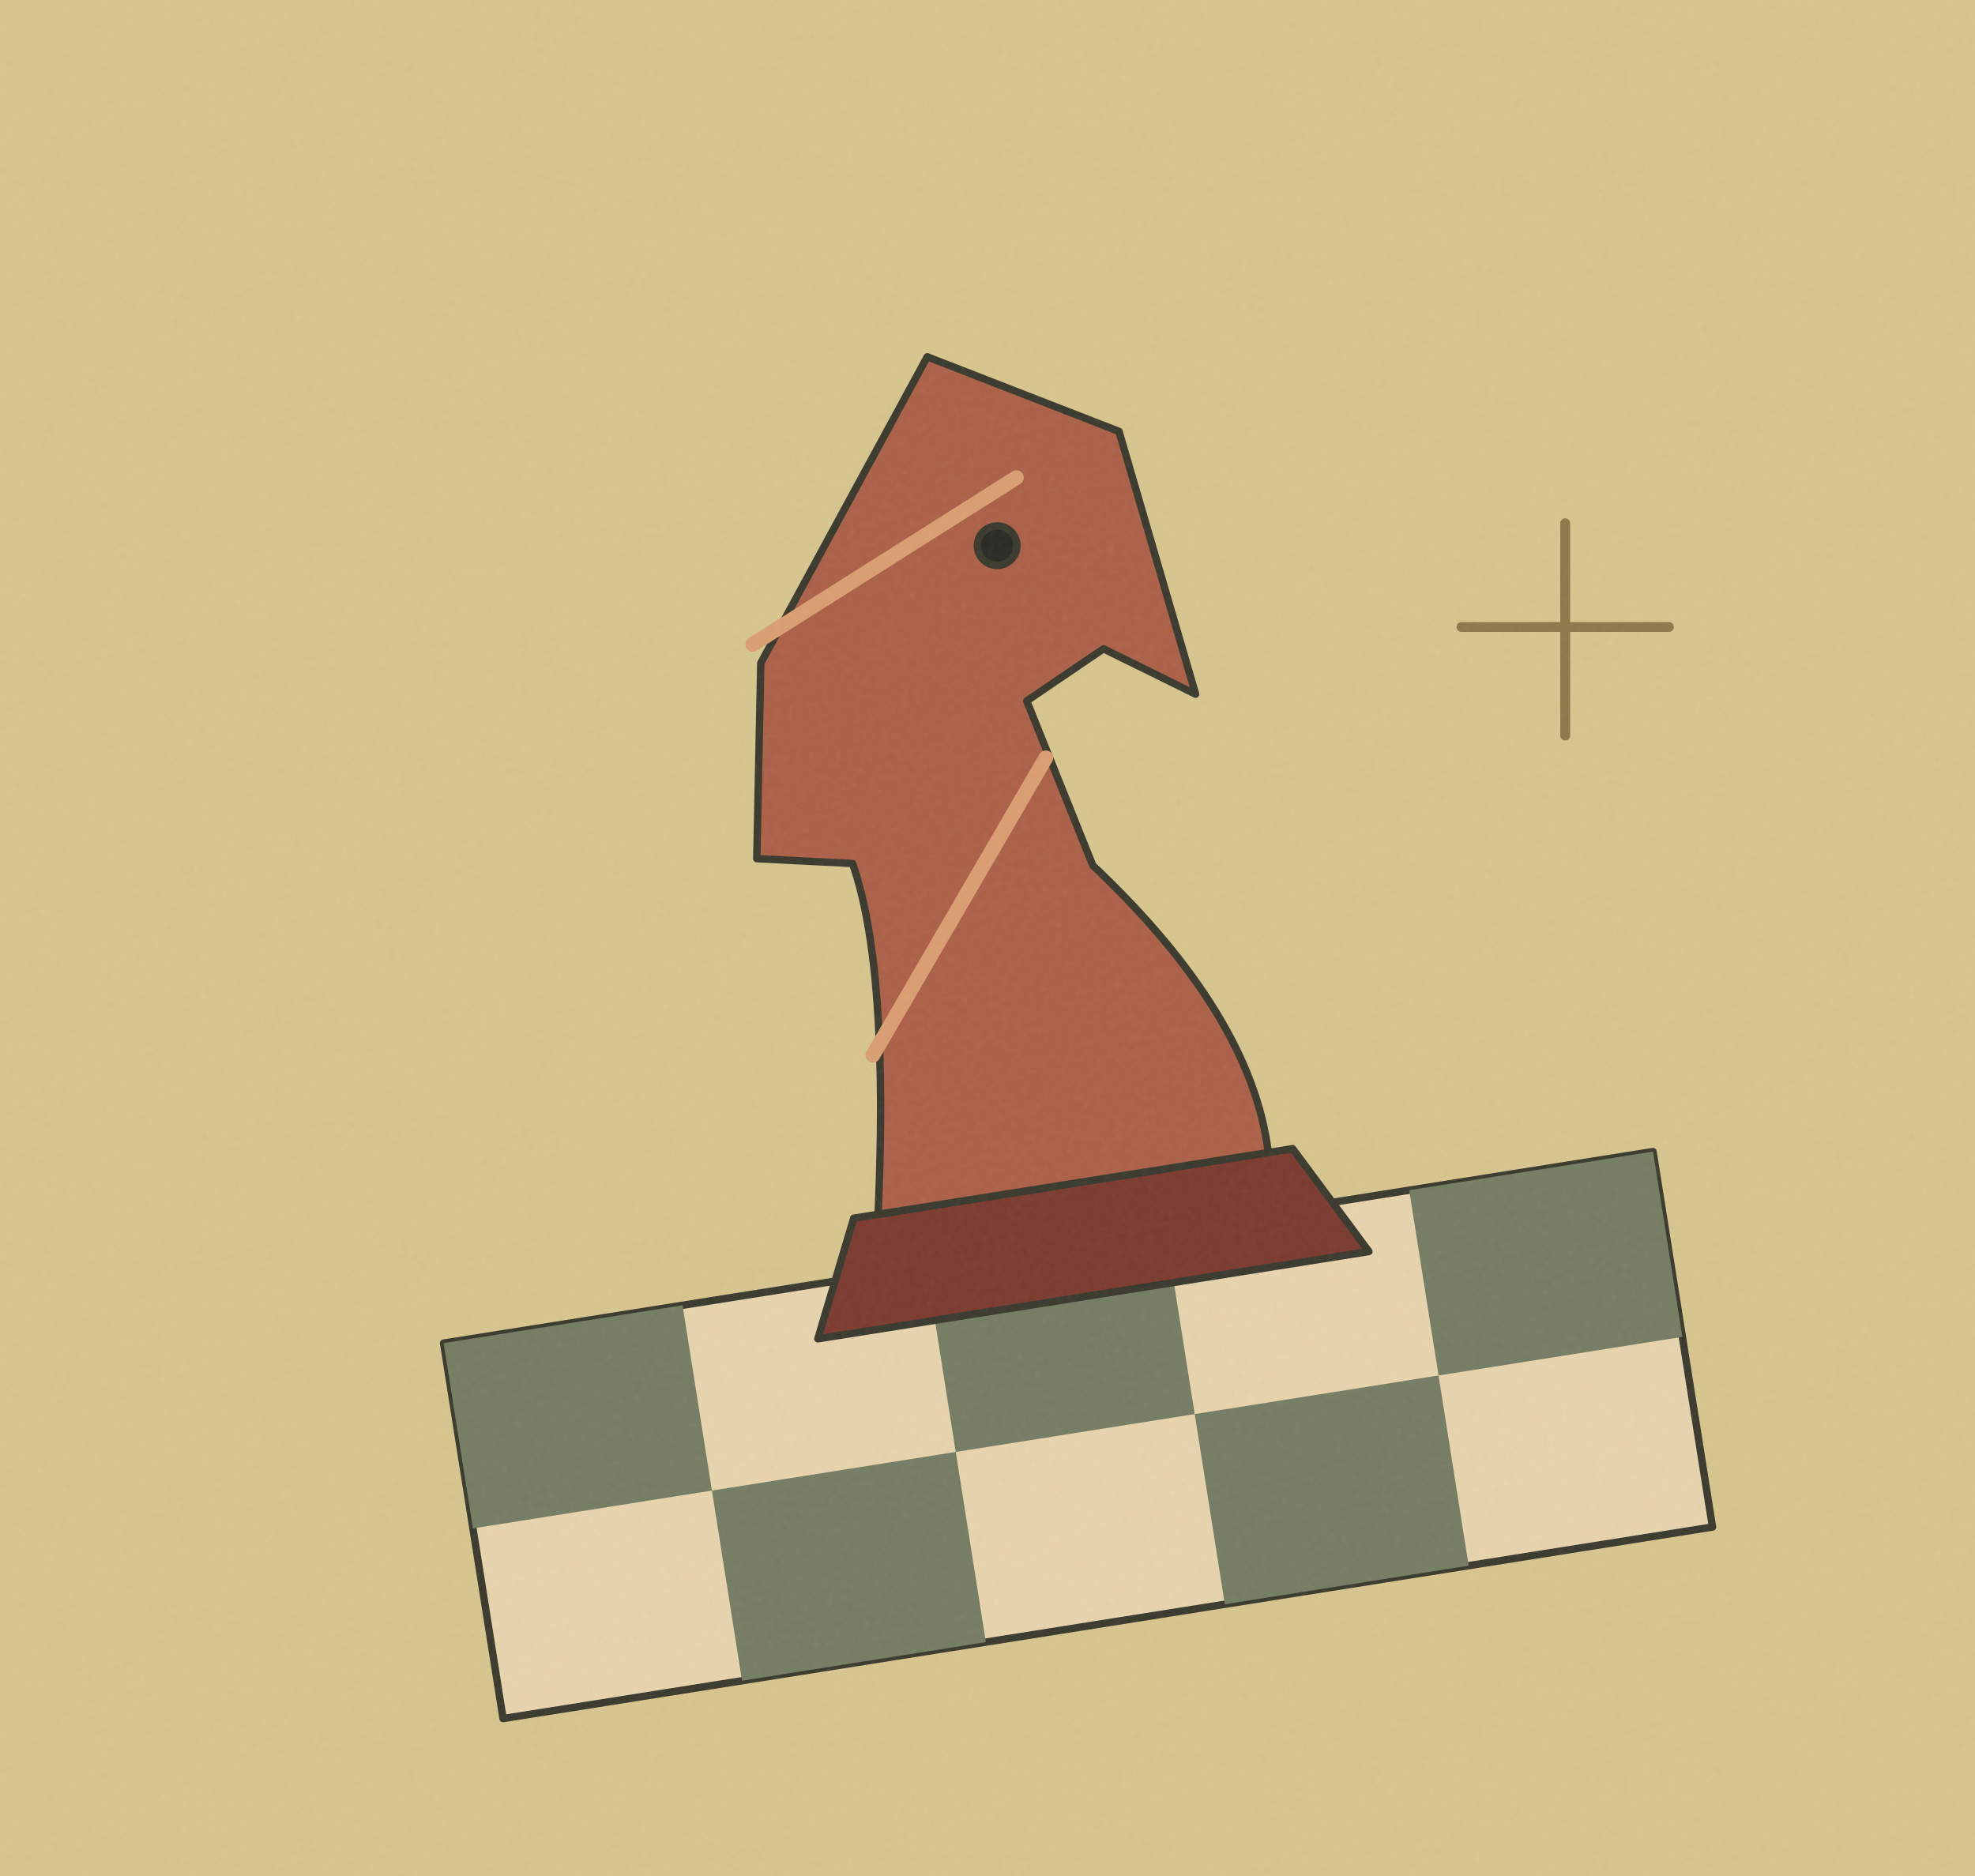
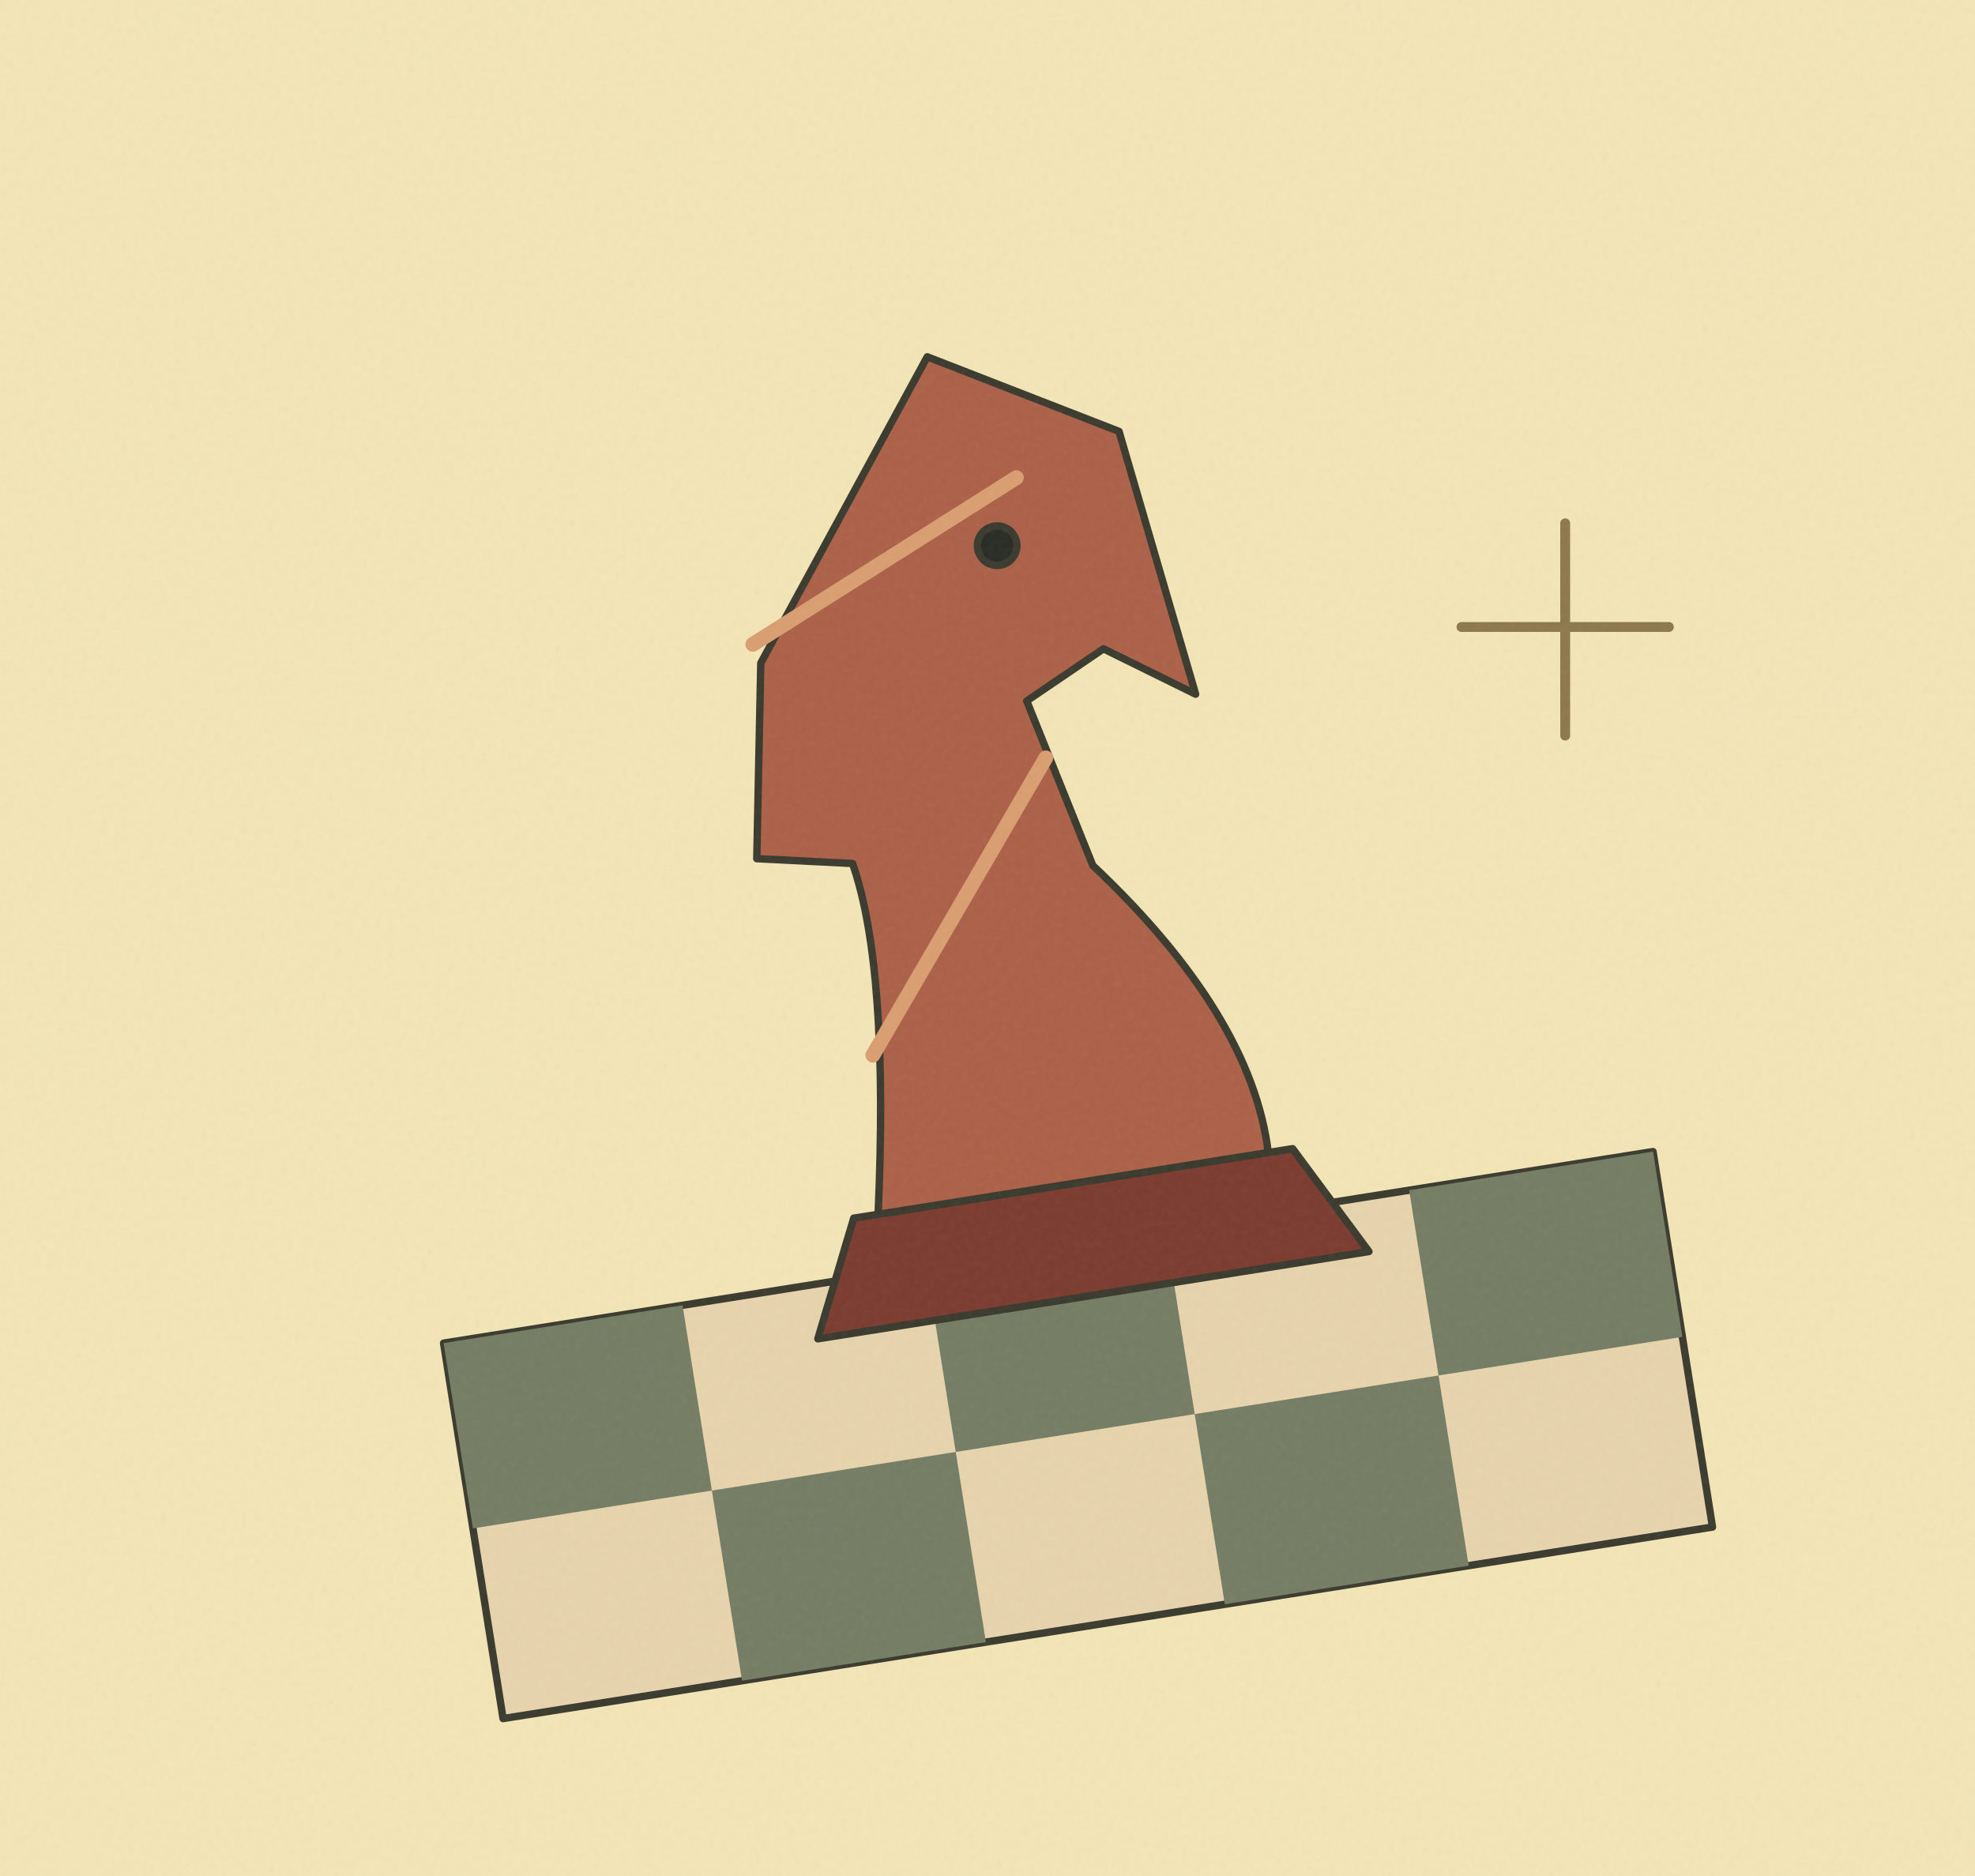
<svg xmlns="http://www.w3.org/2000/svg" viewBox="0 0 400 380">
  <defs>
    <pattern id="fine" width="5" height="5" patternUnits="userSpaceOnUse">
      <path d="M0 0l5 5" stroke="#231e17" opacity=".1" stroke-width=".5" />
    </pattern>
    <filter id="grain">
      <feTurbulence type="fractalNoise" baseFrequency=".74" numOctaves="3" stitchTiles="stitch" />
      <feColorMatrix type="saturate" values="0" />
      <feComponentTransfer>
        <feFuncA type="linear" slope=".065" />
      </feComponentTransfer>
      <feBlend in="SourceGraphic" mode="multiply" />
    </filter>
  </defs>
-   <rect width="400" height="380" fill="#d7c58d" />
+   <rect width="400" height="380" fill="#f3e5b5" />
  <g stroke="#39392d" stroke-width="1.5" stroke-linejoin="round" stroke-linecap="round">
    <g transform="rotate(-9 206 200)">
      <path d="M80 253h248v77H80z" fill="#e7d4ad" />
      <path d="M80 253h49v38H80zm99 0h49v38h-49zm99 0h50v38h-50zm-149 38h50v39h-50zm99 0h50v39h-50z" fill="#747c63" stroke="none" />
      <path d="M155 264h113l-12-23h-90z" fill="#7b3a2e" />
      <path d="M171 241q10-49 6-71l-19-4 7-39 43-56 36 21 7 55-17-12-17 8 8 35q27 35 26 63z" fill="#ac6047" />
      <path d="M164 123l58-25m-47 111 44-54" stroke="#da9e70" stroke-width="3" fill="none" />
      <circle cx="216" cy="111" r="4" fill="#282b24" />
    </g>
    <path d="M296 127h42m-21-21v43" stroke="#8c784a" stroke-width="2" />
  </g>
  <rect width="400" height="380" fill="transparent" filter="url(#grain)" />
</svg>
